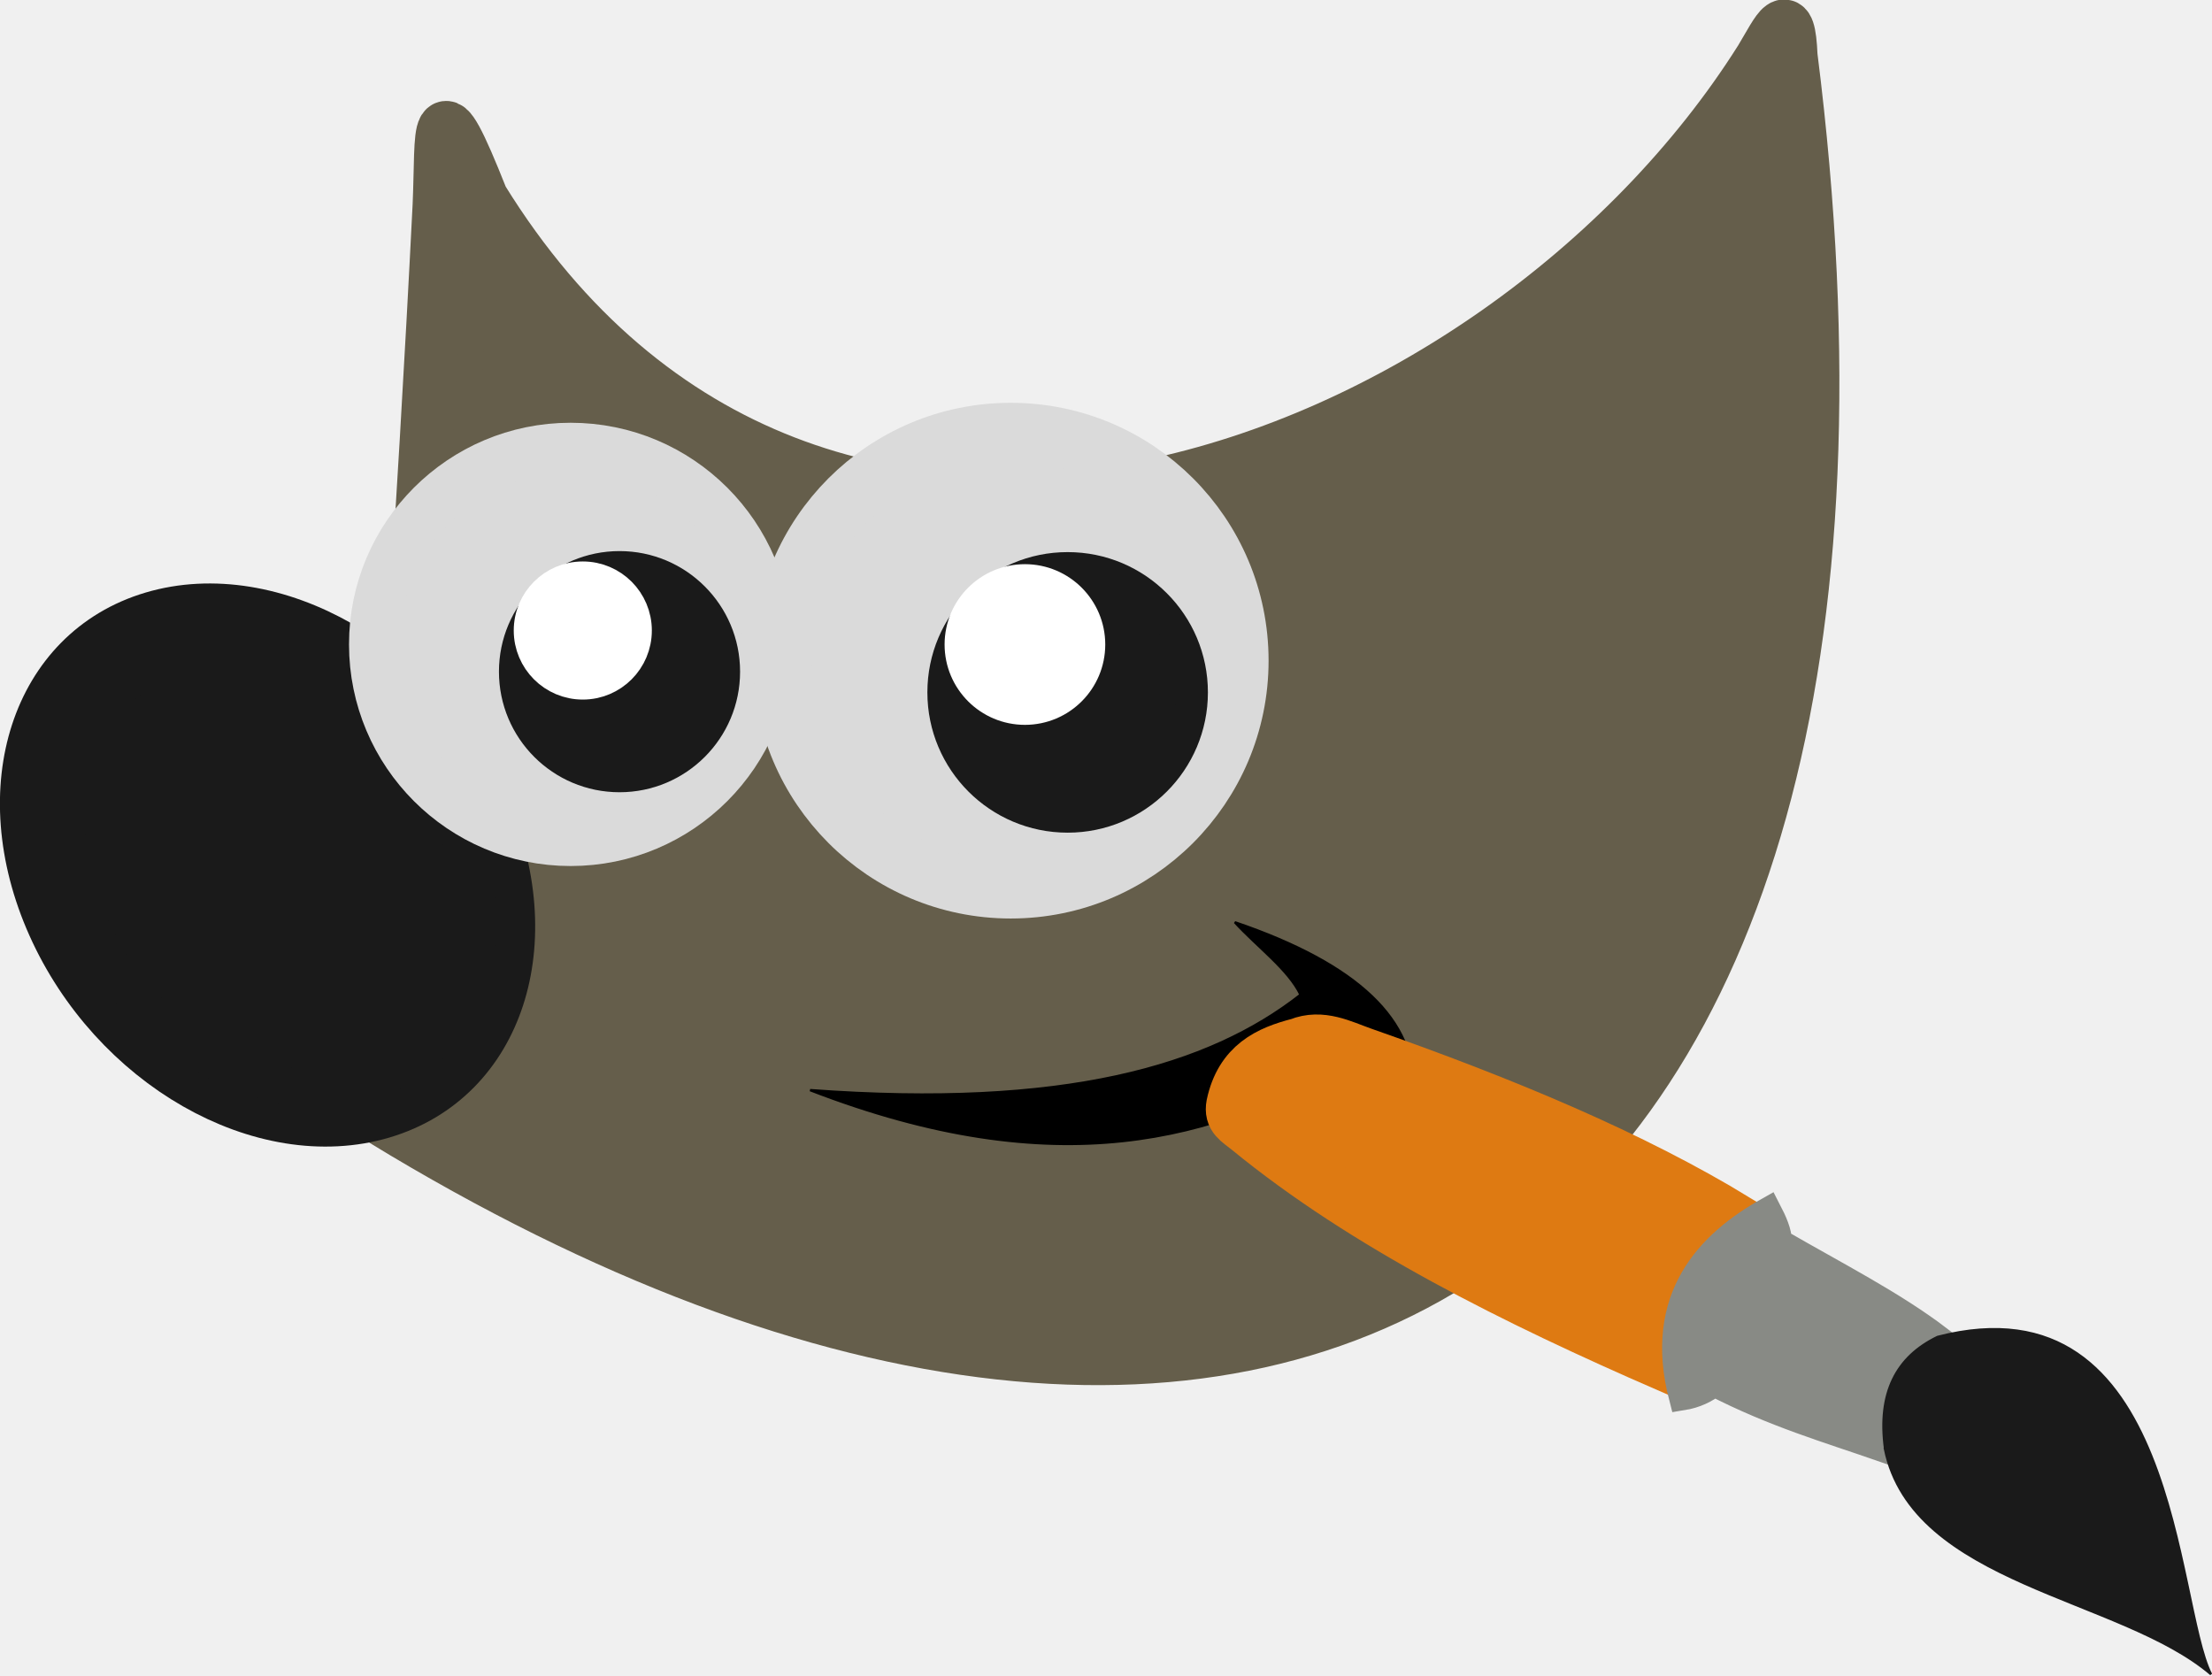
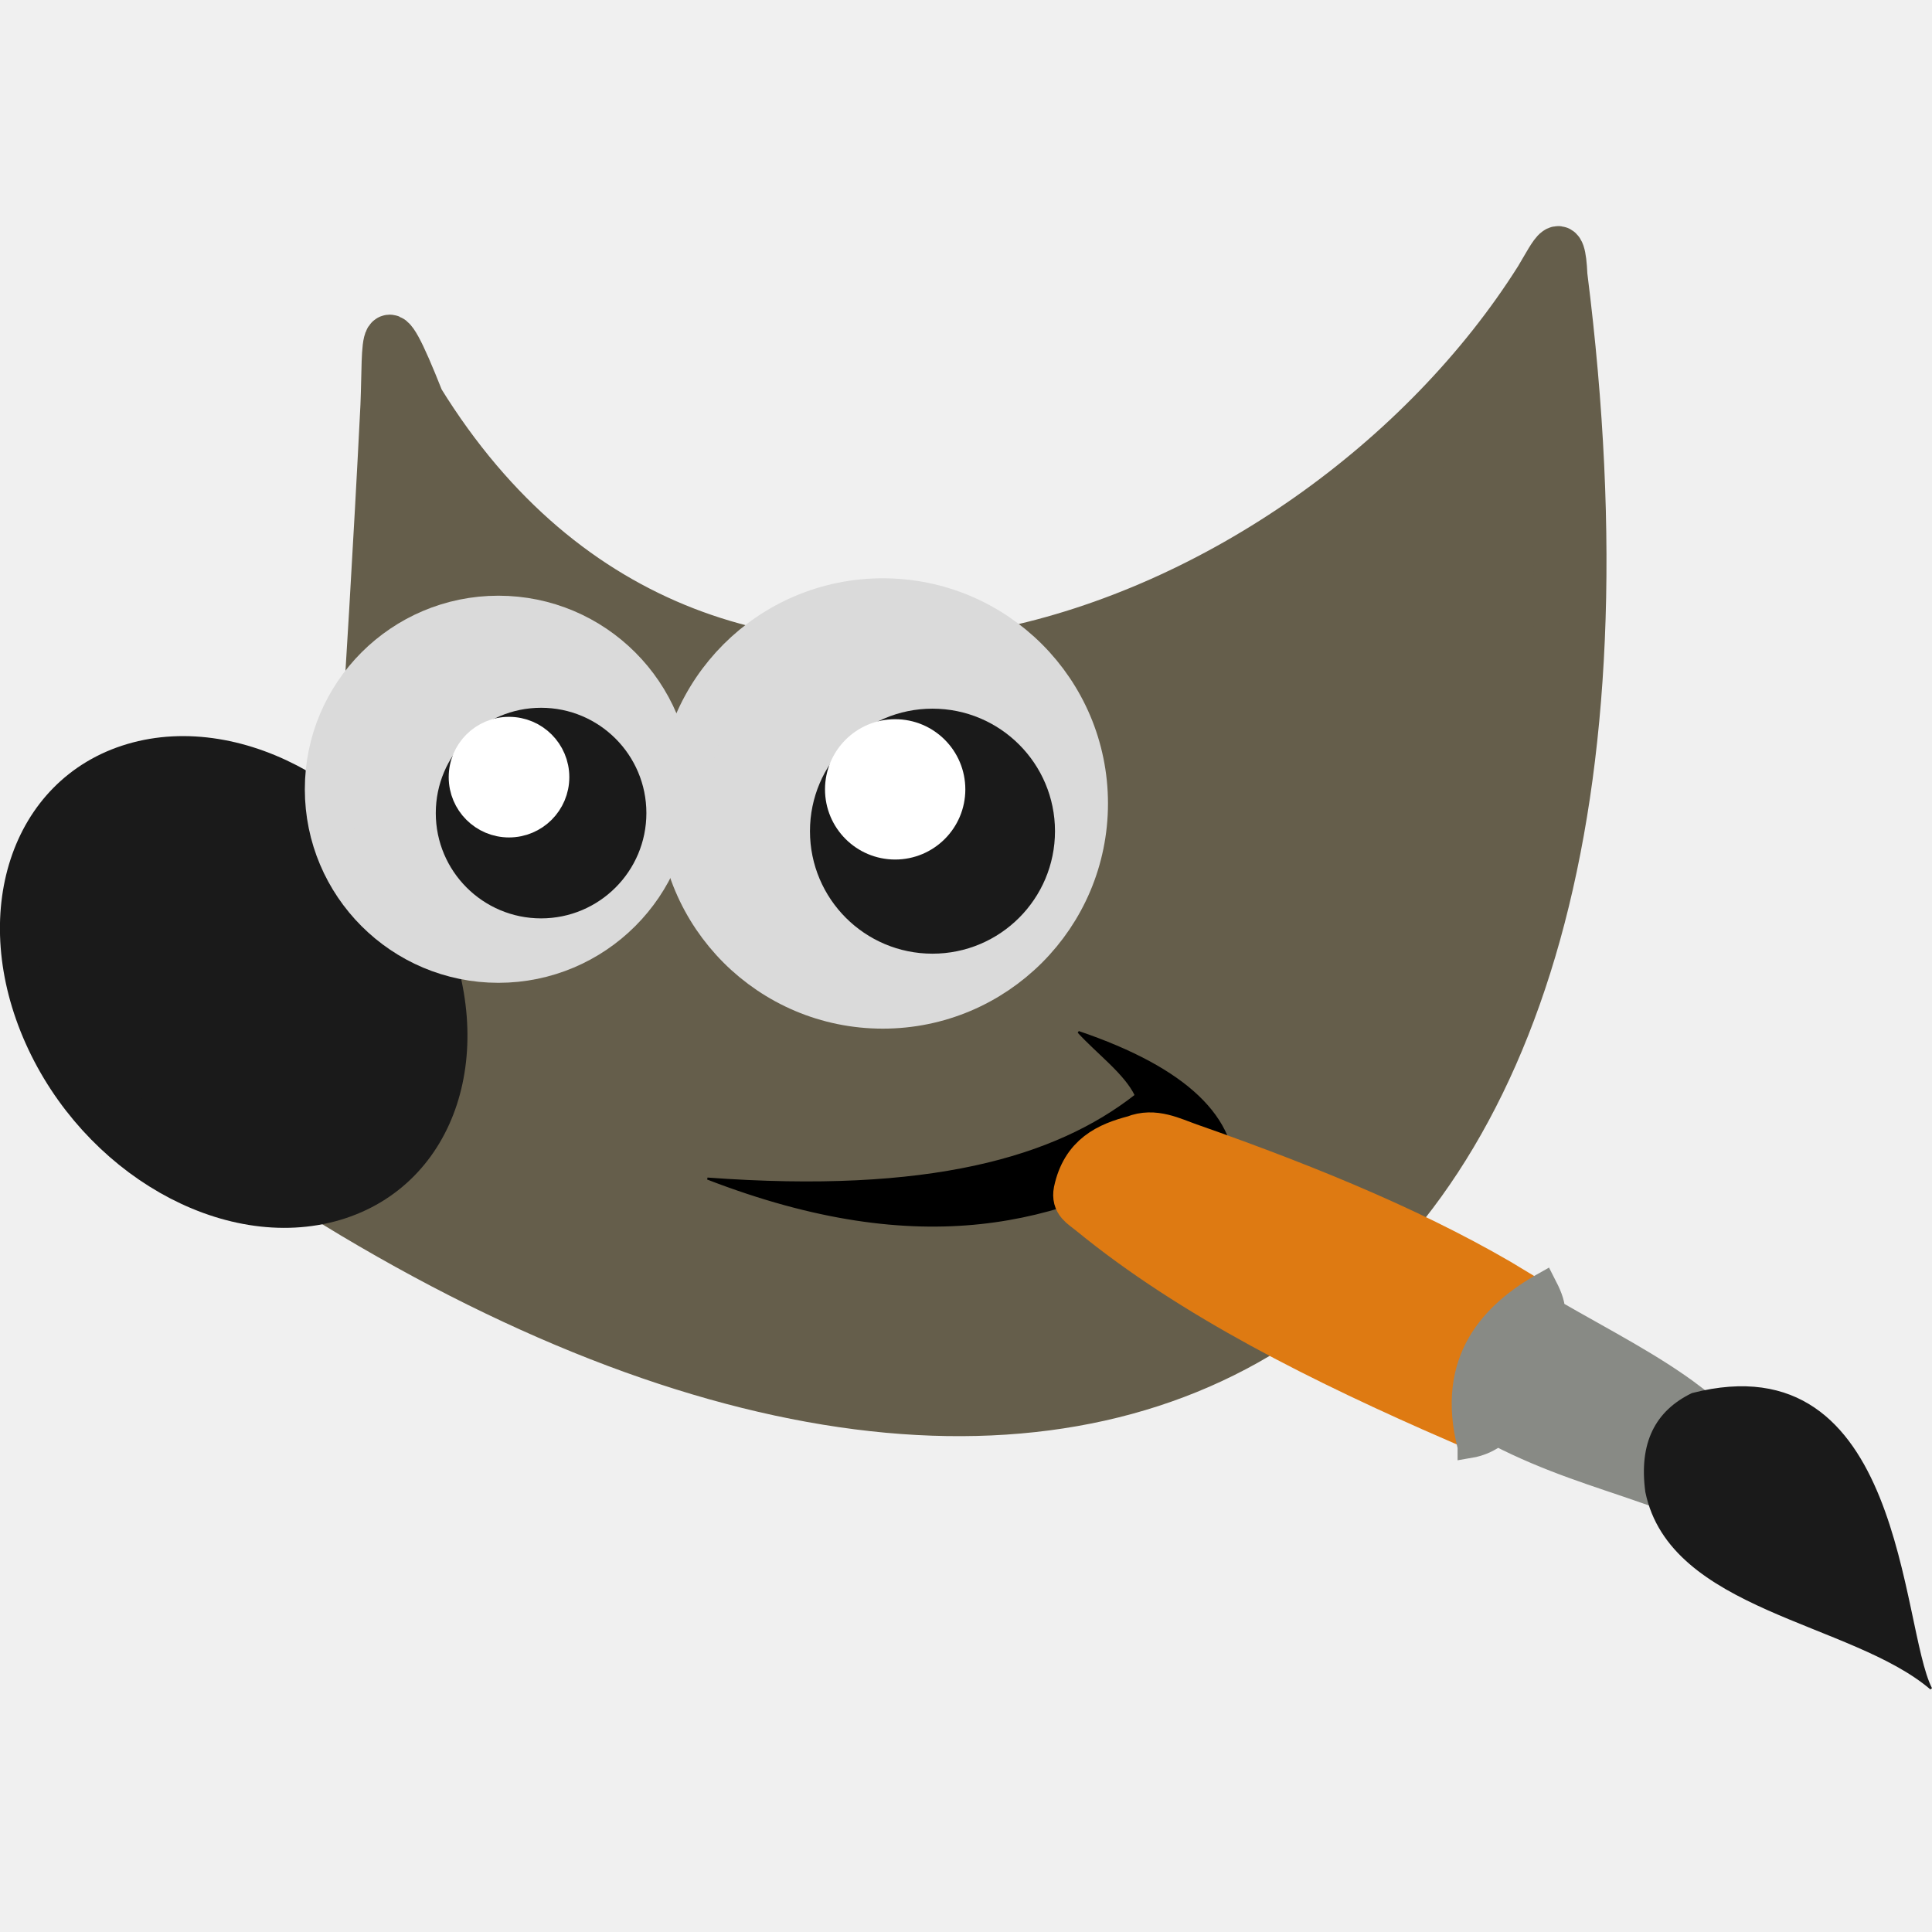
- <svg xmlns="http://www.w3.org/2000/svg" width="16.933mm" height="12.822mm" viewBox="0 0 16.933 12.822" version="1.1" id="svg5">
+ <svg xmlns="http://www.w3.org/2000/svg" width="64mm" height="64mm" viewBox="0 0 64 64" version="1.1" id="svg5">
  <defs id="defs2" />
-   <g id="layer1" transform="translate(-2.659419,-44.12391)">
-     <path style="fill:#655e4b;fill-opacity:1;stroke:#655e4b;stroke-width:0.383;stroke-linecap:butt;stroke-linejoin:miter;stroke-miterlimit:4;stroke-dasharray:none;stroke-opacity:1" d="m 5.797,52.797 c 6.48,3.954 11.556,1.013 10.308,-7.966 -1.807,3.302 -7.536,5.495 -9.876,0.808 -0.119,2.542 -0.286,4.786 -0.432,7.158 z" id="path26510-6" />
-     <path style="fill:#000000;stroke:#000000;stroke-width:0.018px;stroke-linecap:butt;stroke-linejoin:miter;stroke-opacity:1" d="m 8.861,52.468 c 1.944,0.143 3.052,-0.18 3.754,-0.73 -0.092,-0.193 -0.334,-0.37 -0.503,-0.555 0.947,0.322 1.393,0.755 1.364,1.294 L 13.01,52.241 c -1.045,0.613 -2.26,0.957 -4.149,0.227 z" id="path34416" />
-     <path style="fill:none;stroke:#655e4b;stroke-width:0.406;stroke-linecap:butt;stroke-linejoin:miter;stroke-miterlimit:4;stroke-dasharray:none;stroke-opacity:1" d="m 5.592,52.697 c 6.799,4.149 11.951,1.142 10.778,-8.144 -0.017,-0.398 -0.093,-0.206 -0.232,0.025 -2.007,3.183 -7.248,5.18 -9.789,1.067 C 5.988,44.734 6.046,45.115 6.021,45.694 5.898,48.151 5.736,50.366 5.592,52.697 Z" id="path26510" />
-     <ellipse style="fill:#888a85;fill-opacity:1;stroke:#1a1a1a;stroke-width:0.408;stroke-linecap:round;stroke-linejoin:round;stroke-miterlimit:4;stroke-dasharray:none;stroke-opacity:1" id="path1011" cx="50.435" cy="16.577" rx="2.081" ry="1.697" transform="matrix(0.4084767,0.9127687,-0.9587944,0.2841007,0,0)" />
-     <ellipse style="fill:#1a1a1a;fill-opacity:1;stroke:#1a1a1a;stroke-width:0.302;stroke-linecap:round;stroke-linejoin:round;stroke-miterlimit:4;stroke-dasharray:none;stroke-opacity:1" id="path1011-1" cx="50.466" cy="16.571" rx="1.785" ry="1.456" transform="matrix(0.4084767,0.9127687,-0.9587944,0.2841007,0,0)" />
-     <path style="fill:#de7a12;fill-opacity:1;stroke:#de7a12;stroke-width:0.406;stroke-linecap:butt;stroke-linejoin:miter;stroke-miterlimit:4;stroke-dasharray:none;stroke-opacity:1" d="m 15.432,54.58 c -1.174,-0.511 -2.323,-1.082 -3.216,-1.814 -0.078,-0.063 -0.138,-0.089 -0.12,-0.184 0.066,-0.309 0.275,-0.404 0.508,-0.464 0.169,-0.069 0.328,0.015 0.477,0.068 1.106,0.388 2.071,0.793 2.87,1.279 -0.475,0.33 -0.518,0.601 -0.519,1.115 z" id="path35194" />
-     <path style="fill:#888a85;fill-opacity:1;stroke:#888a85;stroke-width:0.203;stroke-linecap:butt;stroke-linejoin:miter;stroke-miterlimit:4;stroke-dasharray:none;stroke-opacity:1;paint-order:normal" d="m 15.536,54.818 c -0.198,-0.761 0.207,-1.176 0.658,-1.429 0.044,0.085 0.082,0.169 0.081,0.24 0.448,0.259 0.872,0.474 1.225,0.742 -0.365,0.187 -0.421,0.553 -0.421,0.844 -0.425,-0.148 -0.84,-0.268 -1.296,-0.503 -0.069,0.05 -0.141,0.089 -0.247,0.106 z" id="path42445" />
-     <path style="fill:#1a1a1a;stroke:#1a1a1a;stroke-width:0.018px;stroke-linecap:butt;stroke-linejoin:miter;stroke-opacity:1" d="m 17.089,55.215 c 0.214,1.038 1.799,1.13 2.496,1.724 -0.279,-0.544 -0.246,-3.057 -2.093,-2.582 -0.316,0.153 -0.46,0.428 -0.402,0.858 z" id="path43753" />
-     <g id="g65253-2" transform="matrix(0.05816266,0,0,0.05816266,-7.818863,42.19435)">
+   <g id="layer1" transform="translate(-2.65942,-44.12391)">
+     <path style="fill:#655e4b;fill-opacity:1;stroke:#655e4b;stroke-width:1.447;stroke-linecap:butt;stroke-linejoin:miter;stroke-miterlimit:4;stroke-dasharray:none;stroke-opacity:1" d="m 14.518,84.406 c 24.492,14.946 43.677,3.83 38.959,-30.109 -6.829,12.481 -28.481,20.769 -37.327,3.055 -0.451,9.606 -1.08,18.088 -1.632,27.055 z" id="path26510-6" />
+     <path style="fill:#000000;stroke:#000000;stroke-width:0.068px;stroke-linecap:butt;stroke-linejoin:miter;stroke-opacity:1" d="m 26.098,83.166 c 7.349,0.542 11.535,-0.68 14.187,-2.758 -0.347,-0.73 -1.262,-1.398 -1.9,-2.097 3.58,1.217 5.266,2.854 5.155,4.89 L 41.778,82.307 c -3.951,2.319 -8.542,3.617 -15.681,0.859 z" id="path34416" />
+     <path style="fill:none;stroke:#655e4b;stroke-width:1.534;stroke-linecap:butt;stroke-linejoin:miter;stroke-miterlimit:4;stroke-dasharray:none;stroke-opacity:1" d="m 13.743,84.03 c 25.695,15.68 45.169,4.317 40.735,-30.78 -0.065,-1.504 -0.352,-0.778 -0.877,0.094 -7.587,12.032 -27.394,19.579 -36.997,4.031 -1.364,-3.442 -1.147,-2 -1.238,0.187 -0.467,9.286 -1.08,17.656 -1.623,26.467 z" id="path26510" />
+     <ellipse style="fill:#888a85;fill-opacity:1;stroke:#1a1a1a;stroke-width:1.541;stroke-linecap:round;stroke-linejoin:round;stroke-miterlimit:4;stroke-dasharray:none;stroke-opacity:1" id="path1011" cx="77.128" cy="22.011" rx="7.865" ry="6.415" transform="matrix(0.4084767,0.9127687,-0.9587944,0.2841007,0,0)" />
+     <ellipse style="fill:#1a1a1a;fill-opacity:1;stroke:#1a1a1a;stroke-width:1.141;stroke-linecap:round;stroke-linejoin:round;stroke-miterlimit:4;stroke-dasharray:none;stroke-opacity:1" id="path1011-1" cx="77.243" cy="21.988" rx="6.746" ry="5.502" transform="matrix(0.4084767,0.9127687,-0.9587944,0.2841007,0,0)" />
+     <path style="fill:#de7a12;fill-opacity:1;stroke:#de7a12;stroke-width:1.534;stroke-linecap:butt;stroke-linejoin:miter;stroke-miterlimit:4;stroke-dasharray:none;stroke-opacity:1" d="m 50.935,91.145 c -4.436,-1.931 -8.78,-4.091 -12.154,-6.857 -0.296,-0.239 -0.521,-0.338 -0.455,-0.694 0.248,-1.169 1.04,-1.526 1.918,-1.755 0.64,-0.261 1.24,0.058 1.804,0.256 4.18,1.466 7.828,2.997 10.847,4.835 -1.795,1.247 -1.959,2.271 -1.96,4.215 z" id="path35194" />
+     <path style="fill:#888a85;fill-opacity:1;stroke:#888a85;stroke-width:0.767;stroke-linecap:butt;stroke-linejoin:miter;stroke-miterlimit:4;stroke-dasharray:none;stroke-opacity:1;paint-order:normal" d="m 51.327,92.044 c -0.748,-2.878 0.781,-4.444 2.487,-5.401 0.166,0.322 0.311,0.638 0.305,0.909 1.692,0.977 3.297,1.793 4.631,2.804 -1.381,0.708 -1.591,2.088 -1.59,3.189 -1.606,-0.56 -3.173,-1.013 -4.898,-1.902 -0.263,0.188 -0.534,0.335 -0.935,0.402 z" id="path42445" />
+     <path style="fill:#1a1a1a;stroke:#1a1a1a;stroke-width:0.068px;stroke-linecap:butt;stroke-linejoin:miter;stroke-opacity:1" d="m 57.197,93.545 c 0.81,3.924 6.801,4.271 9.432,6.518 -1.053,-2.058 -0.931,-11.553 -7.911,-9.759 -1.194,0.579 -1.74,1.619 -1.521,3.241 z" id="path43753" />
+     <g id="g65253-2" transform="matrix(0.2198274,0,0,0.2198274,-36.94353,44.3346)">
      <circle style="fill:#dadada;fill-opacity:1;stroke:#dadada;stroke-width:6.614;stroke-linecap:round;stroke-linejoin:round;stroke-miterlimit:4;stroke-dasharray:none;stroke-opacity:1;paint-order:normal" id="path57731-6" cx="255.257" cy="117.977" r="25.86" />
      <circle style="fill:#1a1a1a;fill-opacity:1;stroke:#1a1a1a;stroke-width:3.598;stroke-linecap:round;stroke-linejoin:round;stroke-miterlimit:4;stroke-dasharray:none;stroke-opacity:1;paint-order:normal" id="path57731-2-1" cx="261.692" cy="121.566" r="14.069" />
      <circle style="fill:#ffffff;fill-opacity:1;stroke:#ffffff;stroke-width:4.19;stroke-linecap:round;stroke-linejoin:round;stroke-miterlimit:4;stroke-dasharray:none;stroke-opacity:1;paint-order:normal" id="path64730-0" cx="256.859" cy="116.151" r="6.993" />
    </g>
-     <g id="g65253" transform="matrix(0.06766672,0,0,0.06766672,-6.875558,41.1976)">
+     <g id="g65253" transform="matrix(0.2557482,0,0,0.2557482,-33.37829,40.56734)">
      <circle style="fill:#dadada;fill-opacity:1;stroke:#dadada;stroke-width:6.614;stroke-linecap:round;stroke-linejoin:round;stroke-miterlimit:4;stroke-dasharray:none;stroke-opacity:1;paint-order:normal" id="path57731" cx="255.257" cy="117.977" r="25.86" />
      <circle style="fill:#1a1a1a;fill-opacity:1;stroke:#1a1a1a;stroke-width:3.598;stroke-linecap:round;stroke-linejoin:round;stroke-miterlimit:4;stroke-dasharray:none;stroke-opacity:1;paint-order:normal" id="path57731-2" cx="261.692" cy="121.566" r="14.069" />
      <circle style="fill:#ffffff;fill-opacity:1;stroke:#ffffff;stroke-width:4.19;stroke-linecap:round;stroke-linejoin:round;stroke-miterlimit:4;stroke-dasharray:none;stroke-opacity:1;paint-order:normal" id="path64730" cx="256.859" cy="116.151" r="6.993" />
    </g>
  </g>
</svg>
